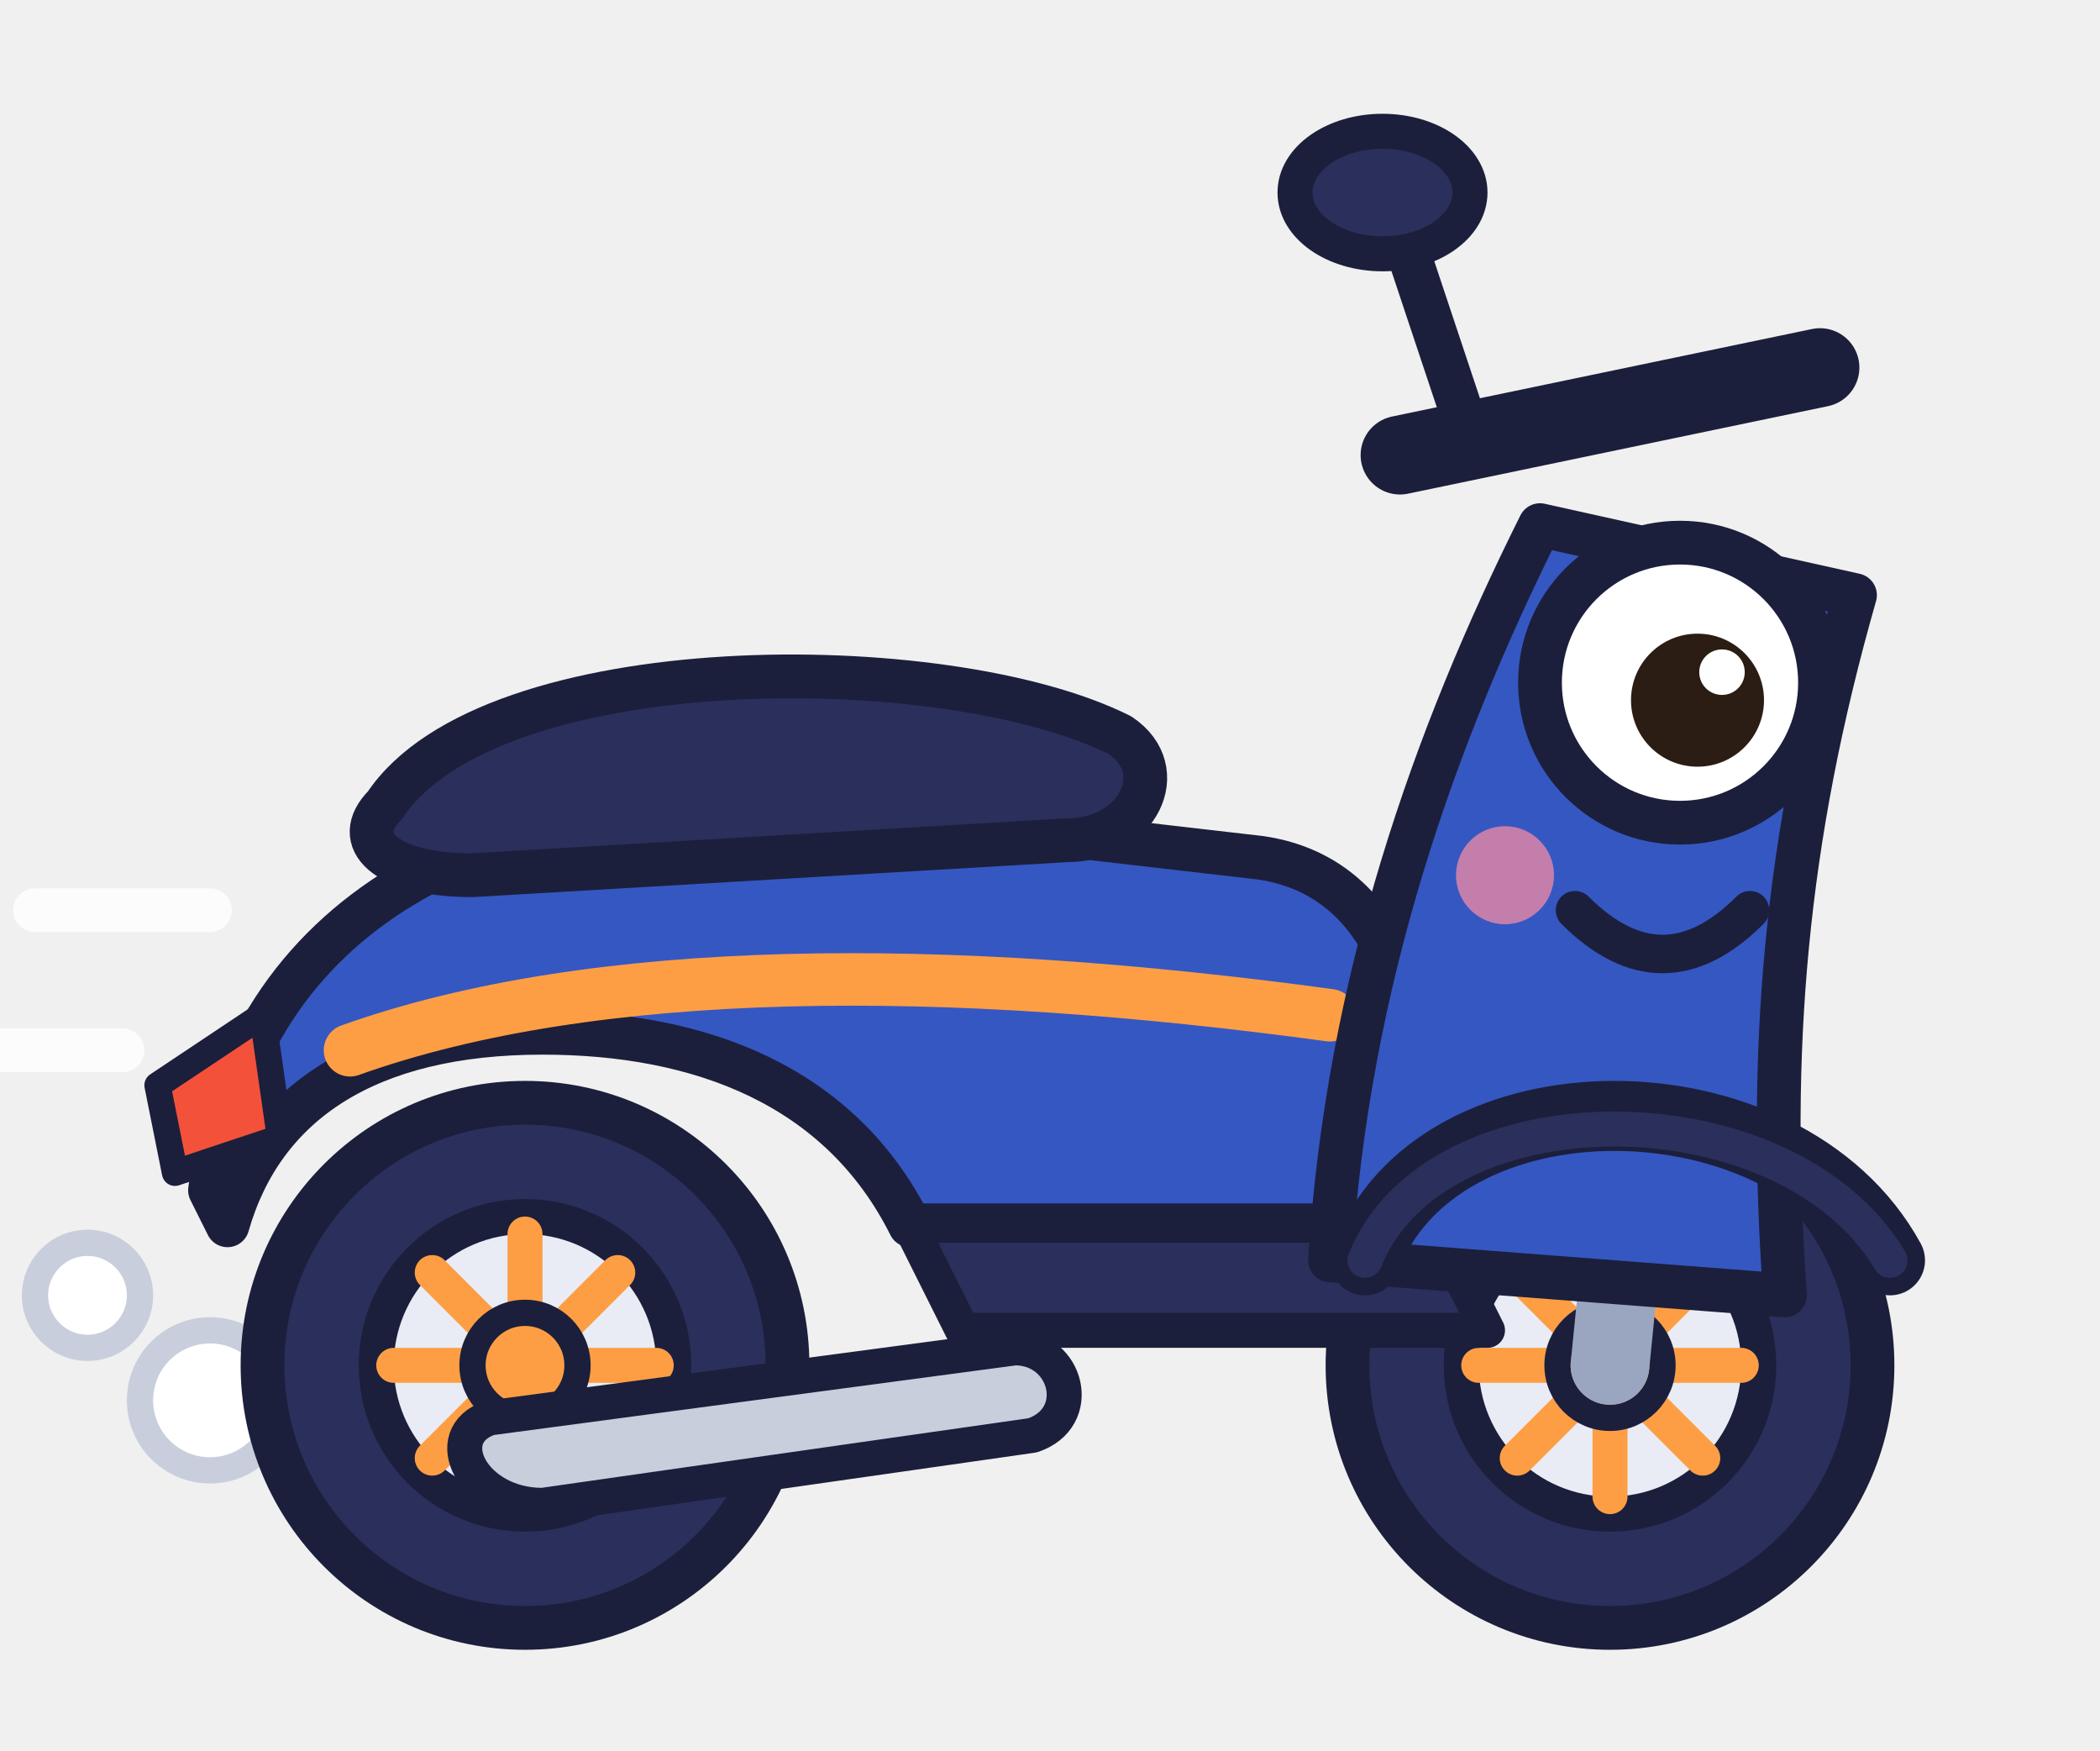
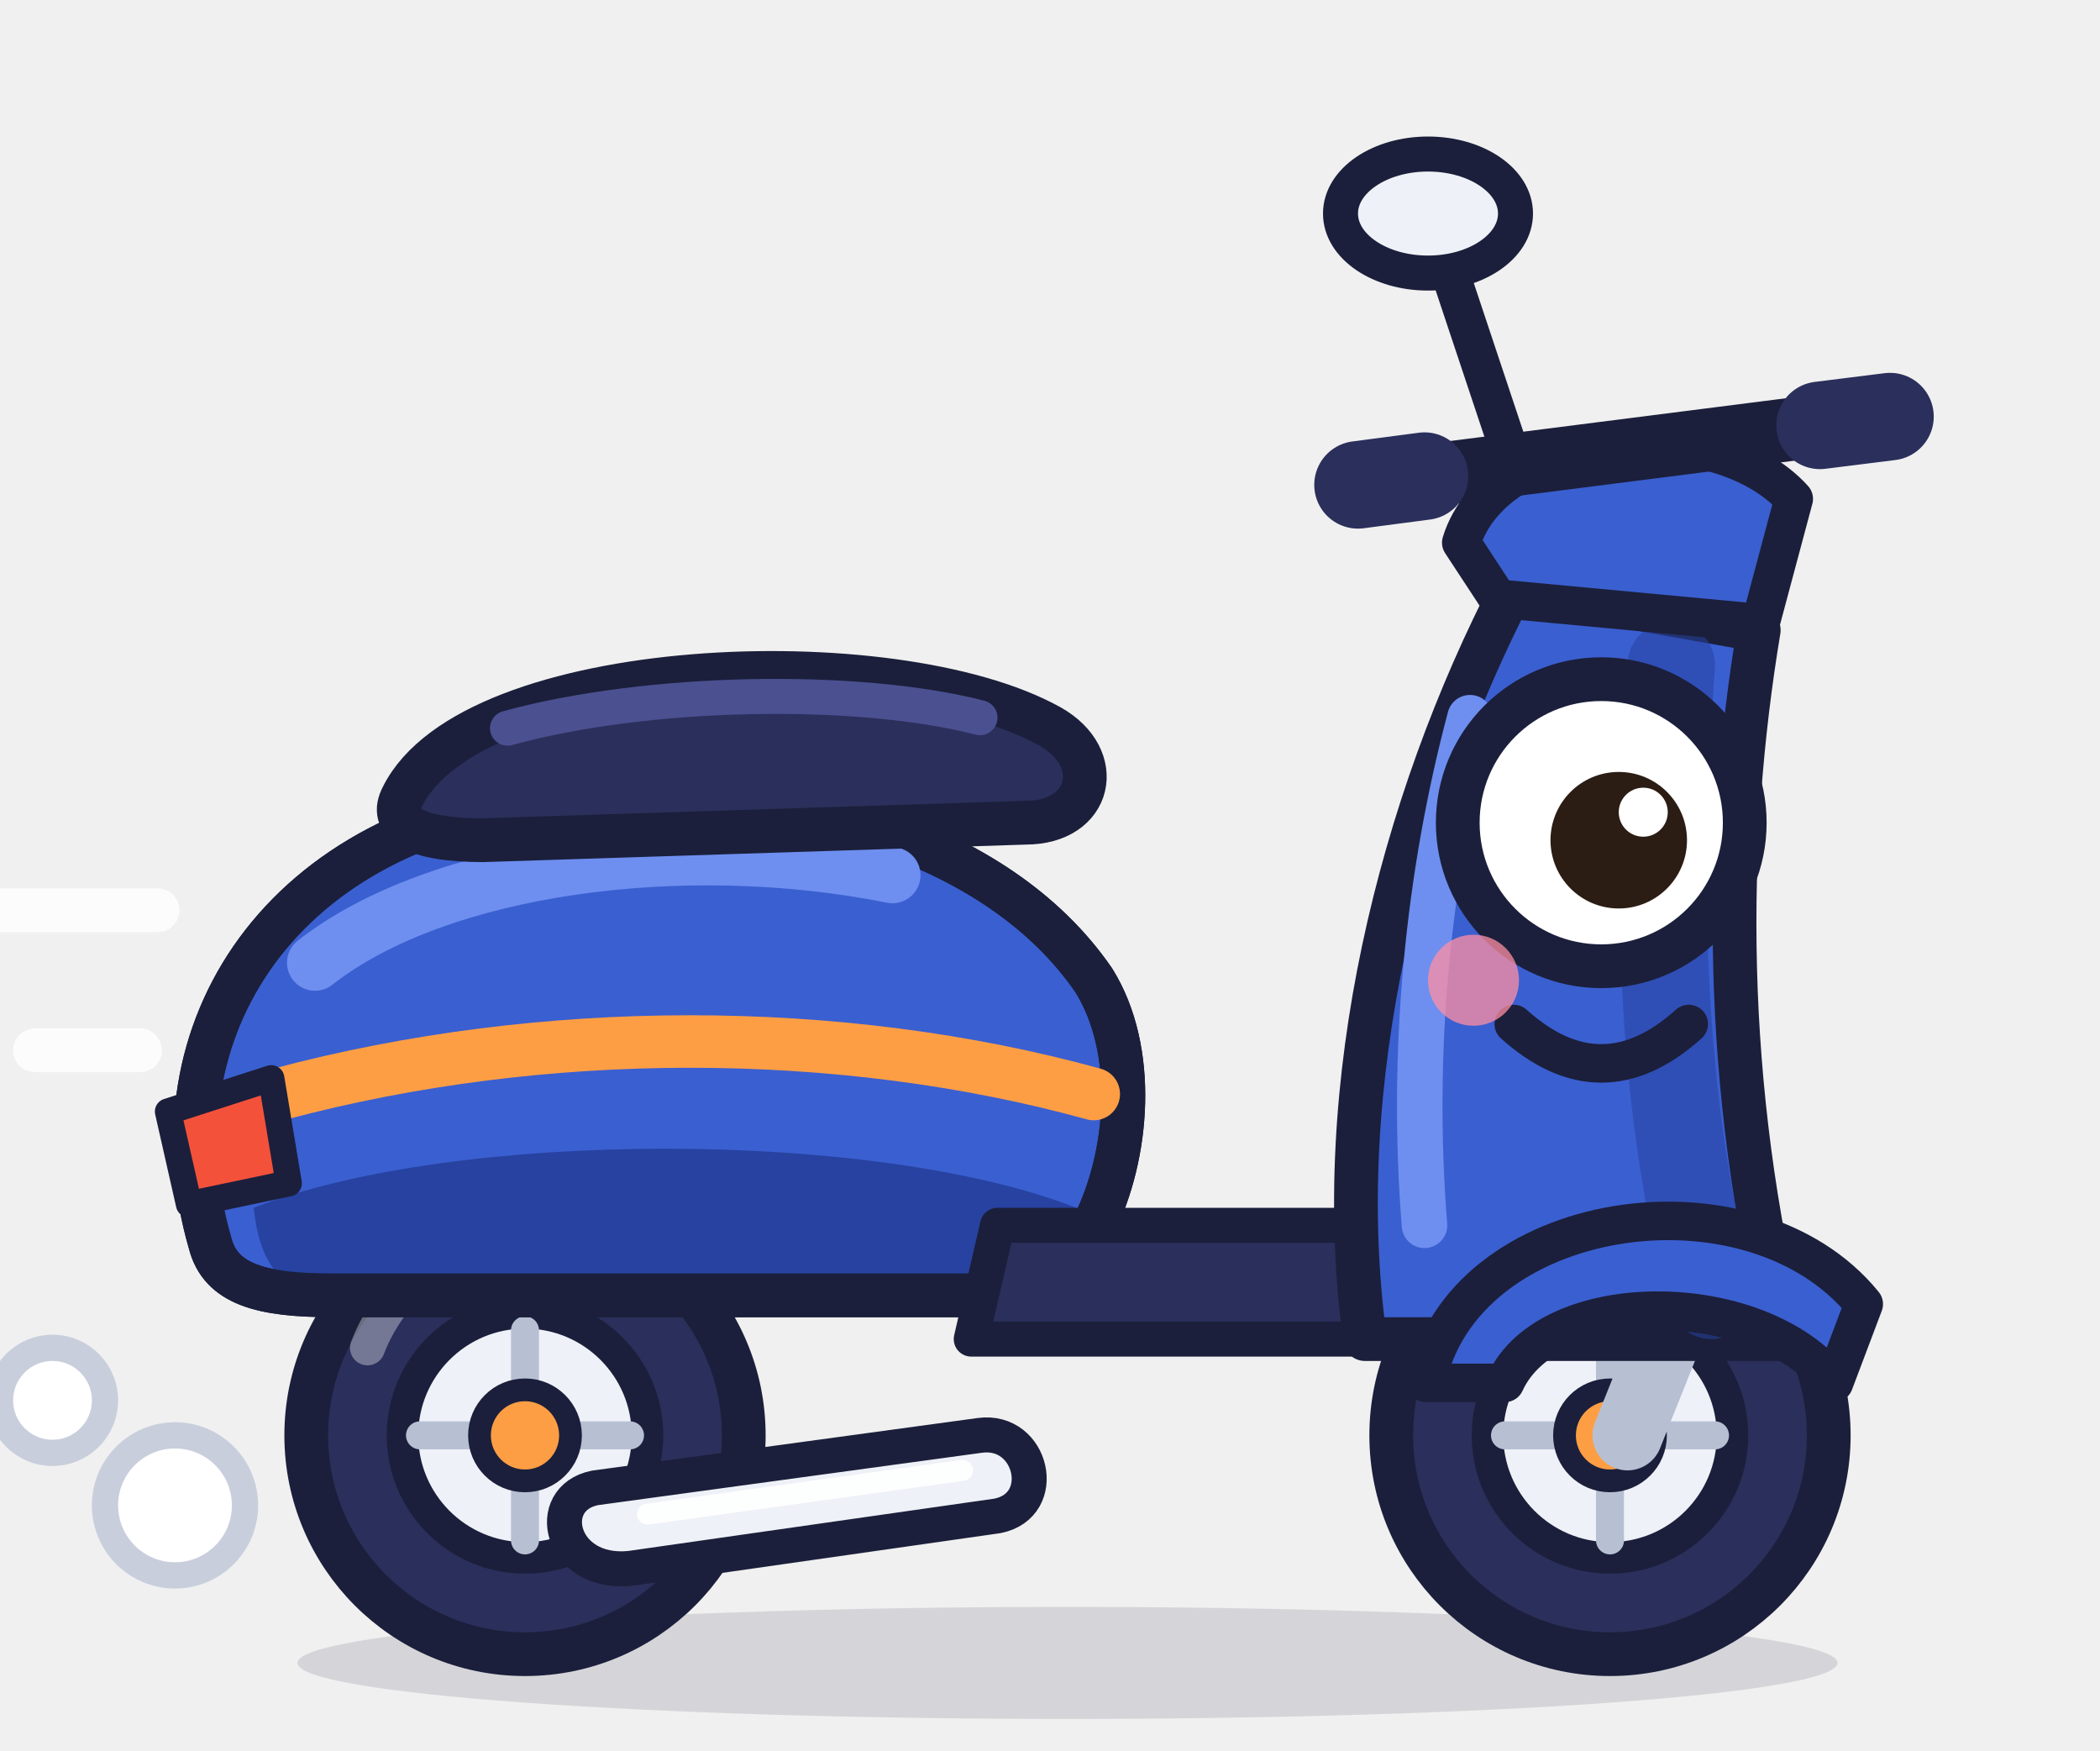
<svg xmlns="http://www.w3.org/2000/svg" viewBox="0 0 120 100">
  <g class="bike-puff">
-     <circle cx="12" cy="80" r="4" fill="#fff" stroke="#C9CEDC" stroke-width="1.5" />
-     <circle cx="5" cy="74" r="3" fill="#fff" stroke="#C9CEDC" stroke-width="1.5" />
+     <circle cx="10" cy="86" r="4" fill="#fff" stroke="#C9CEDC" stroke-width="1.5" />
+     <circle cx="3" cy="80" r="3" fill="#fff" stroke="#C9CEDC" stroke-width="1.5" />
  </g>
  <g class="bike-all">
    <g class="bike-speed" stroke="#fff" stroke-width="2.5" stroke-linecap="round" opacity=".8">
-       <path d="M2 52h10M0 60h7" />
+       <path d="M0 52h9M2 60h6" />
    </g>
+     <ellipse cx="61" cy="95" rx="44" ry="3.2" fill="#0C092A" opacity=".12" />
    <g class="bike-wheel">
-       <circle cx="30" cy="78" r="15" fill="#2B2F5B" stroke="#1B1F3B" stroke-width="2.5" />
-       <circle cx="30" cy="78" r="8.5" fill="#E9ECF5" stroke="#1B1F3B" stroke-width="2" />
-       <path d="M30 70.5v15M22.5 78h15M24.7 72.7l10.6 10.6M35.3 72.7l-10.6 10.6" stroke="#FE9E44" stroke-width="2" stroke-linecap="round" />
-       <circle cx="30" cy="78" r="3" fill="#FE9E44" stroke="#1B1F3B" stroke-width="1.5" />
+       <circle cx="30" cy="82" r="12.5" fill="#2B2F5B" stroke="#1B1F3B" stroke-width="2.5" />
+       <circle cx="30" cy="82" r="7" fill="#EEF1F7" stroke="#1B1F3B" stroke-width="1.8" />
+       <path d="M30 76v12M24 82h12" stroke="#B7C0D3" stroke-width="1.6" stroke-linecap="round" />
+       <circle cx="30" cy="82" r="2.6" fill="#FE9E44" stroke="#1B1F3B" stroke-width="1.3" />
    </g>
+     <path d="M21 77 a10.5 10.5 0 0 1 6 -6" stroke="#fff" stroke-opacity=".35" stroke-width="2" fill="none" stroke-linecap="round" />
    <g class="bike-wheel">
-       <circle cx="92" cy="78" r="15" fill="#2B2F5B" stroke="#1B1F3B" stroke-width="2.5" />
-       <circle cx="92" cy="78" r="8.5" fill="#E9ECF5" stroke="#1B1F3B" stroke-width="2" />
-       <path d="M92 70.5v15M84.5 78h15M86.7 72.7l10.6 10.6M97.3 72.7l-10.6 10.6" stroke="#FE9E44" stroke-width="2" stroke-linecap="round" />
-       <circle cx="92" cy="78" r="3" fill="#FE9E44" stroke="#1B1F3B" stroke-width="1.5" />
+       <circle cx="92" cy="82" r="12.5" fill="#2B2F5B" stroke="#1B1F3B" stroke-width="2.5" />
+       <circle cx="92" cy="82" r="7" fill="#EEF1F7" stroke="#1B1F3B" stroke-width="1.8" />
+       <path d="M92 76v12M86 82h12" stroke="#B7C0D3" stroke-width="1.6" stroke-linecap="round" />
+       <circle cx="92" cy="82" r="2.6" fill="#FE9E44" stroke="#1B1F3B" stroke-width="1.3" />
    </g>
-     <path d="M96 38 L92 78" stroke="#9AA6BF" stroke-width="4.5" stroke-linecap="round" />
-     <path d="M28 81 L58 77 C61 77 62 81 59 82 L31 86 C27 86 25 82 28 81 Z" fill="#C9CEDC" stroke="#1B1F3B" stroke-width="2" stroke-linejoin="round" />
-     <path d="M12 68 C14 52 28 45 46 46 L72 49 C79 50 81 57 81 63 L81 70 L52 70 C48 62 40 59 31 59 C21 59 15 63 13 70 Z" fill="#3557C2" stroke="#1B1F3B" stroke-width="2.5" stroke-linejoin="round" />
-     <path d="M20 60 C34 55 54 55 76 58" stroke="#FE9E44" stroke-width="3" fill="none" stroke-linecap="round" />
-     <path d="M9 62 L15 58 L16 65 L10 67 Z" fill="#F4513B" stroke="#1B1F3B" stroke-width="1.5" stroke-linejoin="round" />
-     <path d="M22 46 C28 37 54 37 64 42 C67 44 65 48 61 48 L27 50 C22 50 20 48 22 46 Z" fill="#2B2F5B" stroke="#1B1F3B" stroke-width="2.5" stroke-linejoin="round" />
-     <path d="M52 70 H82 L85 76 H55 Z" fill="#2B2F5B" stroke="#1B1F3B" stroke-width="2" stroke-linejoin="round" />
-     <path d="M76 72 C77 56 82 42 88 30 L106 34 C102 48 101 60 102 74 Z" fill="#3557C2" stroke="#1B1F3B" stroke-width="2.5" stroke-linejoin="round" />
-     <path d="M78 72 C82 61 102 61 108 72" stroke="#1B1F3B" stroke-width="4" fill="none" stroke-linecap="round" />
-     <path d="M78 72 C82 62 102 62 108 72" stroke="#2B2F5B" stroke-width="2" fill="none" stroke-linecap="round" />
-     <path d="M80 26 L104 21" stroke="#1B1F3B" stroke-width="4.5" stroke-linecap="round" />
-     <path d="M84 25 L80 13" stroke="#1B1F3B" stroke-width="2.5" stroke-linecap="round" />
-     <ellipse cx="79" cy="11" rx="5" ry="3.5" fill="#2B2F5B" stroke="#1B1F3B" stroke-width="2" />
-     <circle cx="96" cy="39" r="8" fill="#fff" stroke="#1B1F3B" stroke-width="2.5" />
+     <path d="M83 77 a10.5 10.5 0 0 1 6 -6" stroke="#fff" stroke-opacity=".35" stroke-width="2" fill="none" stroke-linecap="round" />
+     <path d="M97 72 L93 82" stroke="#B7C0D3" stroke-width="4" stroke-linecap="round" />
+     <path d="M34 85 L56 82 C59 81.6 60 86 57 86.6 L36 89.6 C32 90 31 85.6 34 85 Z" fill="#EEF1F7" stroke="#1B1F3B" stroke-width="2" stroke-linejoin="round" />
+     <path d="M37 86.5 L55 84" stroke="#fff" stroke-width="1.2" stroke-linecap="round" opacity=".9" />
+     <path d="M12 71 C8.5 59 16 47 32 45.5 C45 44.5 57 48 62.5 56 C65 60 64.5 66 62.5 70 L61 74 L19 74 C15 74 12.6 73.4 12 71 Z" fill="#3A5FD0" stroke="#1B1F3B" stroke-width="2.5" stroke-linejoin="round" />
+     <path d="M14.5 69 C26 64.5 50 64.5 61.5 69 L61 74 L19 74 C16 74 14.8 72 14.5 69 Z" fill="#2742A0" />
+     <path d="M12 71 C8.5 59 16 47 32 45.5 C45 44.5 57 48 62.5 56 C65 60 64.5 66 62.5 70 L61 74 L19 74 C15 74 12.6 73.4 12 71 Z" fill="none" stroke="#1B1F3B" stroke-width="2.5" stroke-linejoin="round" />
+     <path d="M18 55 C25 49.5 39 47.6 51 50" stroke="#6E8FF0" stroke-width="3.2" fill="none" stroke-linecap="round" />
+     <path d="M16 62.5 C31 58.5 48 58.5 62.5 62.5" stroke="#FE9E44" stroke-width="3" fill="none" stroke-linecap="round" />
+     <path d="M9.6 63.5 L15.5 61.6 L16.5 67.6 L10.8 68.8 Z" fill="#F4513B" stroke="#1B1F3B" stroke-width="1.5" stroke-linejoin="round" />
+     <path d="M23 45.5 C27 37.5 51 36.5 60 41.5 C63.2 43.3 62.4 47 58.6 47 L27.6 48 C23.6 48 22.2 47 23 45.5 Z" fill="#2B2F5B" stroke="#1B1F3B" stroke-width="2.5" stroke-linejoin="round" />
+     <path d="M29 41.6 C37 39.4 49 39.2 56 41" stroke="#4A5090" stroke-width="2" fill="none" stroke-linecap="round" />
+     <path d="M57 70 H82 L84.5 76.5 H55.5 Z" fill="#2B2F5B" stroke="#1B1F3B" stroke-width="2" stroke-linejoin="round" />
+     <path d="M78 76.5 C76 62 80 46 86.5 33.5 L100.5 36 C98.5 48 98.4 62 102 76.5 Z" fill="#3A5FD0" stroke="#1B1F3B" stroke-width="2.5" stroke-linejoin="round" />
+     <path d="M95.5 38 C94.6 50 94.8 63 97.8 74" stroke="#2742A0" stroke-width="5" fill="none" stroke-linecap="round" opacity=".55" />
+     <path d="M84 41 C81.6 50 80.6 60 81.4 70" stroke="#6E8FF0" stroke-width="2.6" fill="none" stroke-linecap="round" />
+     <path d="M81.5 79 C83.5 69 100 66.5 106.5 74.5 L104.8 79 C100.5 73.5 88.5 73.5 86 79 Z" fill="#3A5FD0" stroke="#1B1F3B" stroke-width="2.2" stroke-linejoin="round" />
+     <path d="M83.5 31 C85.5 24.5 98 23.5 102.5 28.5 L100.6 35.6 L85.6 34.2 Z" fill="#3A5FD0" stroke="#1B1F3B" stroke-width="2.2" stroke-linejoin="round" />
+     <path d="M79 27.5 L106.5 24" stroke="#1B1F3B" stroke-width="3.6" stroke-linecap="round" />
+     <path d="M77.6 27.7 L81.4 27.2M104 24.3 L108 23.8" stroke="#2B2F5B" stroke-width="5" stroke-linecap="round" />
+     <path d="M86 25 L82.5 14.5" stroke="#1B1F3B" stroke-width="2.2" stroke-linecap="round" />
+     <ellipse cx="81.6" cy="12.2" rx="5" ry="3.4" fill="#EEF1F7" stroke="#1B1F3B" stroke-width="2" />
+     <circle cx="91.5" cy="47" r="8.2" fill="#fff" stroke="#1B1F3B" stroke-width="2.5" />
    <g class="bike-eye">
-       <circle cx="97" cy="40" r="3.8" fill="#2B1D14" />
-       <circle cx="98.4" cy="38.4" r="1.3" fill="#fff" />
+       <circle cx="92.5" cy="48" r="3.9" fill="#2B1D14" />
+       <circle cx="93.9" cy="46.4" r="1.4" fill="#fff" />
    </g>
-     <path d="M90 52 q5 5 10 0" fill="none" stroke="#1B1F3B" stroke-width="2.2" stroke-linecap="round" />
-     <circle cx="86" cy="50" r="2.8" fill="#FF8FA3" opacity=".7" />
+     <path d="M86.5 58.5 q5 4.5 10 0" fill="none" stroke="#1B1F3B" stroke-width="2.2" stroke-linecap="round" />
+     <circle cx="84.2" cy="56" r="2.6" fill="#FF8FA3" opacity=".75" />
  </g>
</svg>
